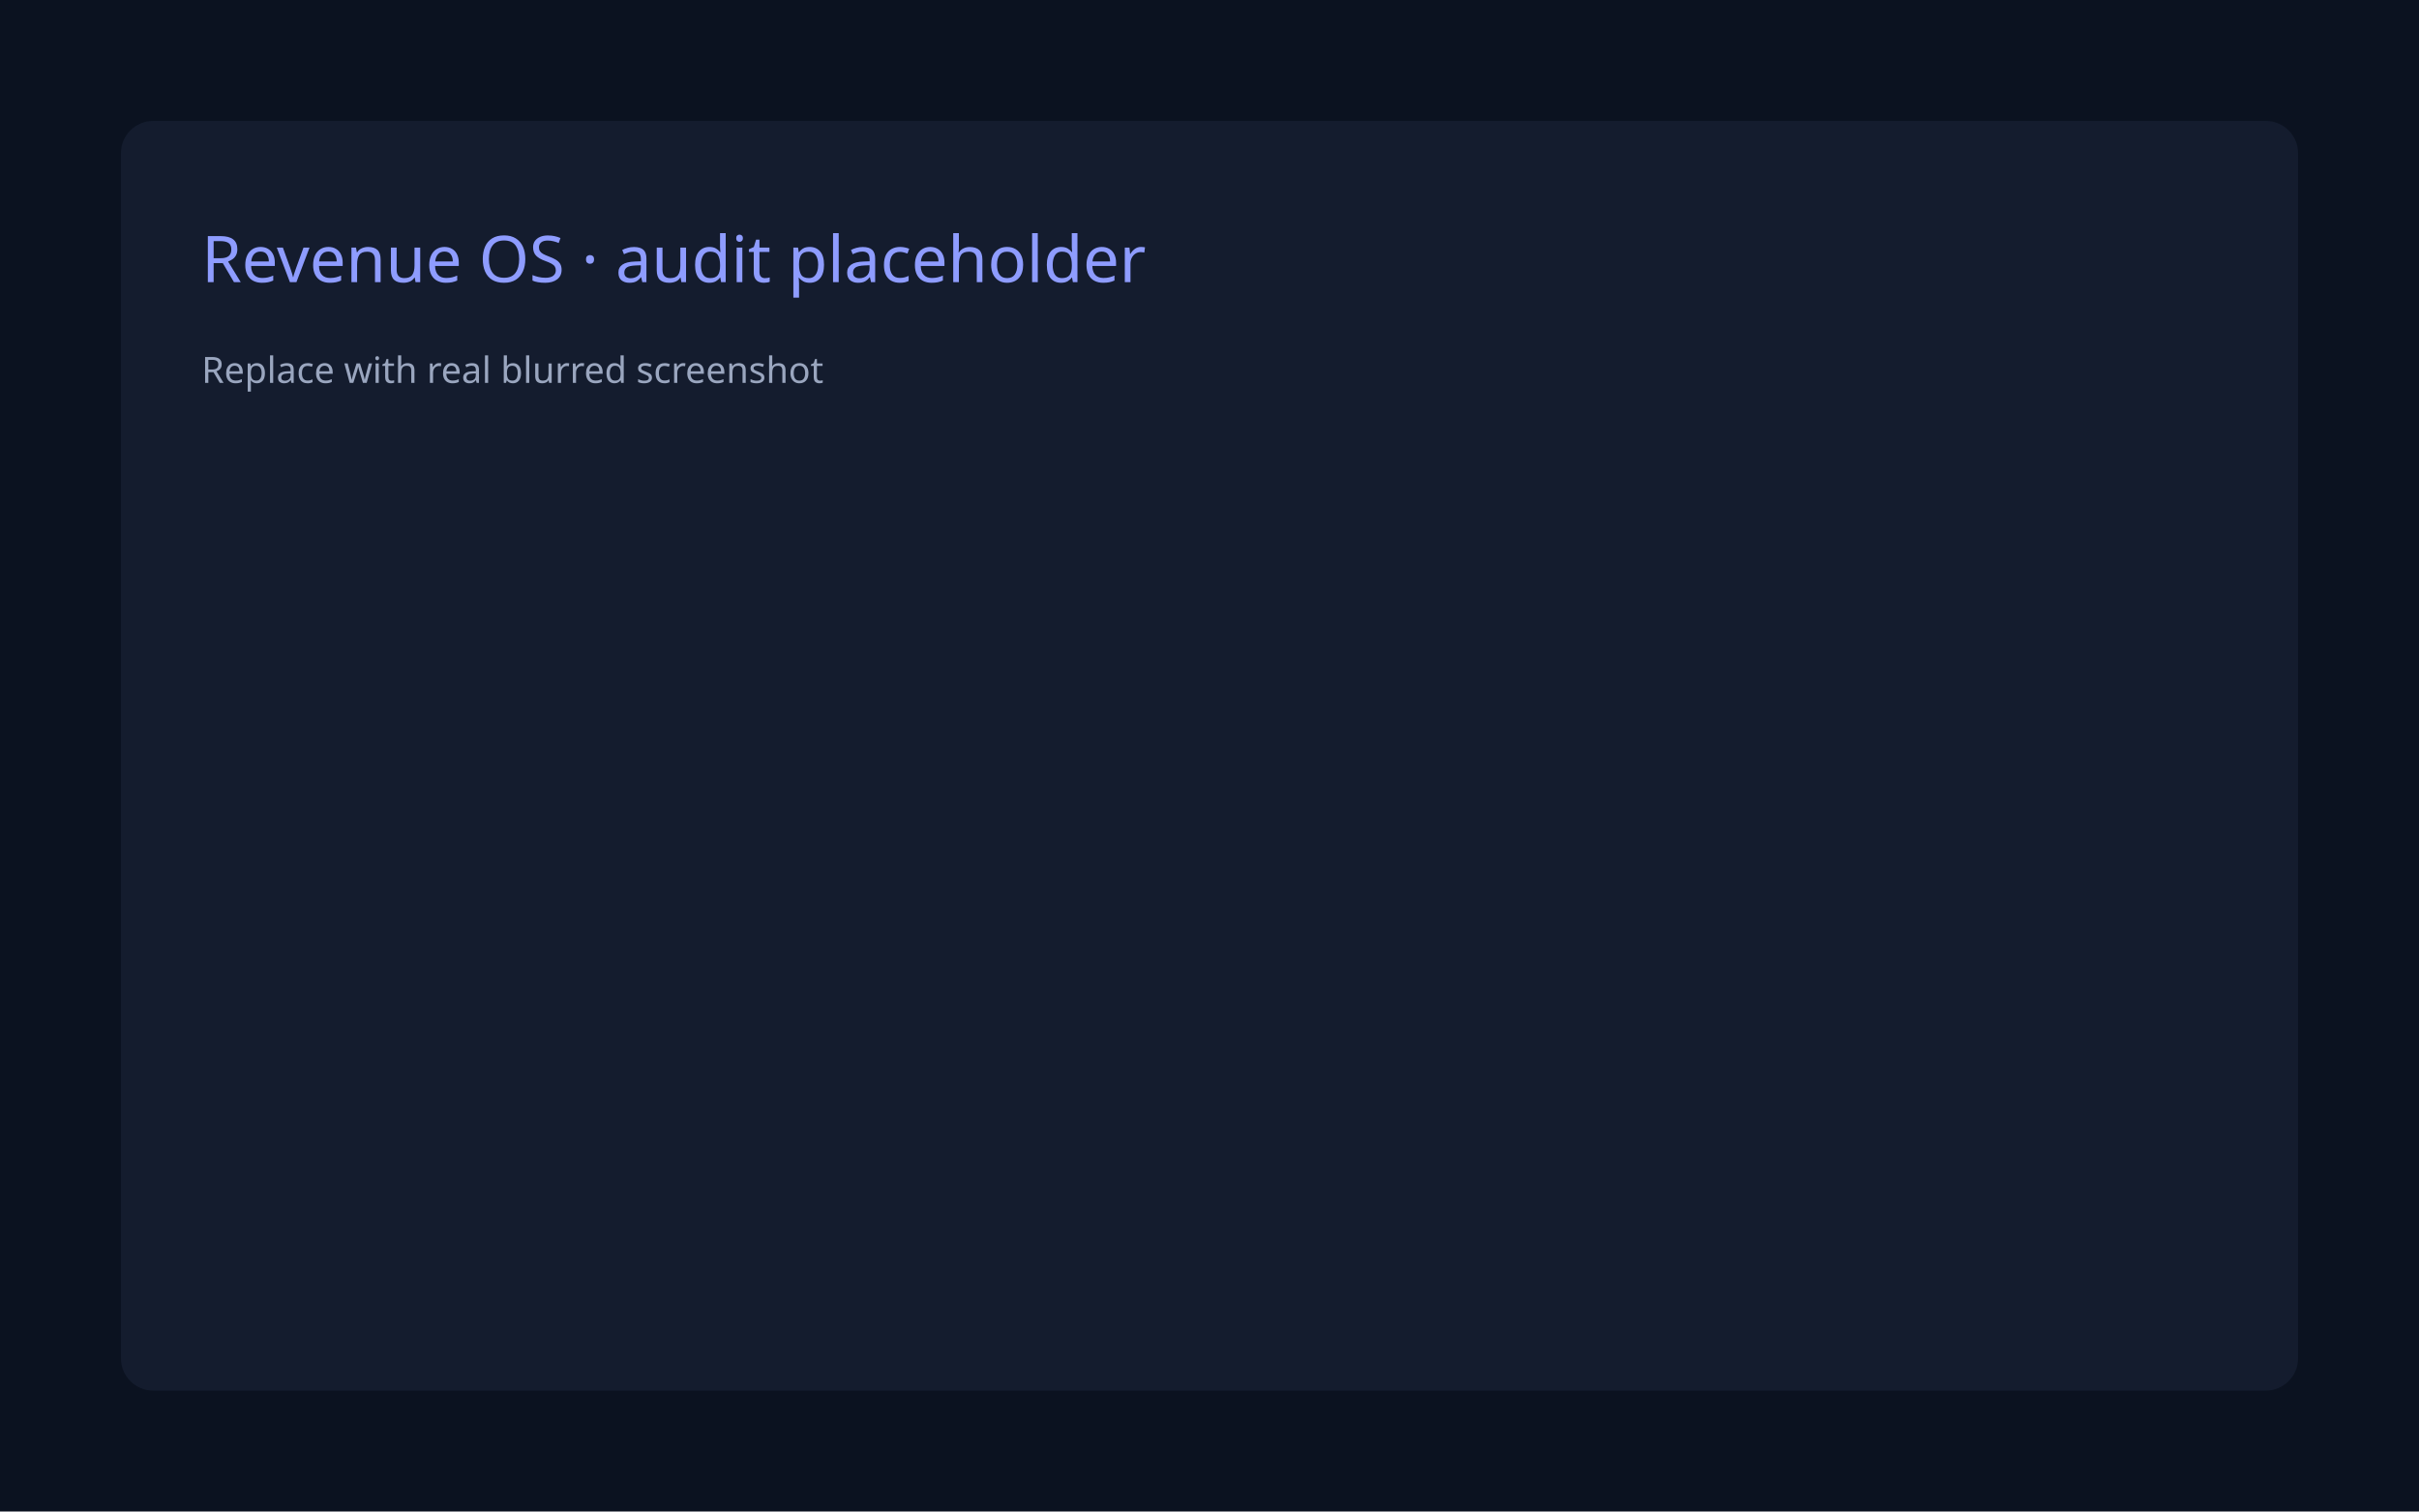
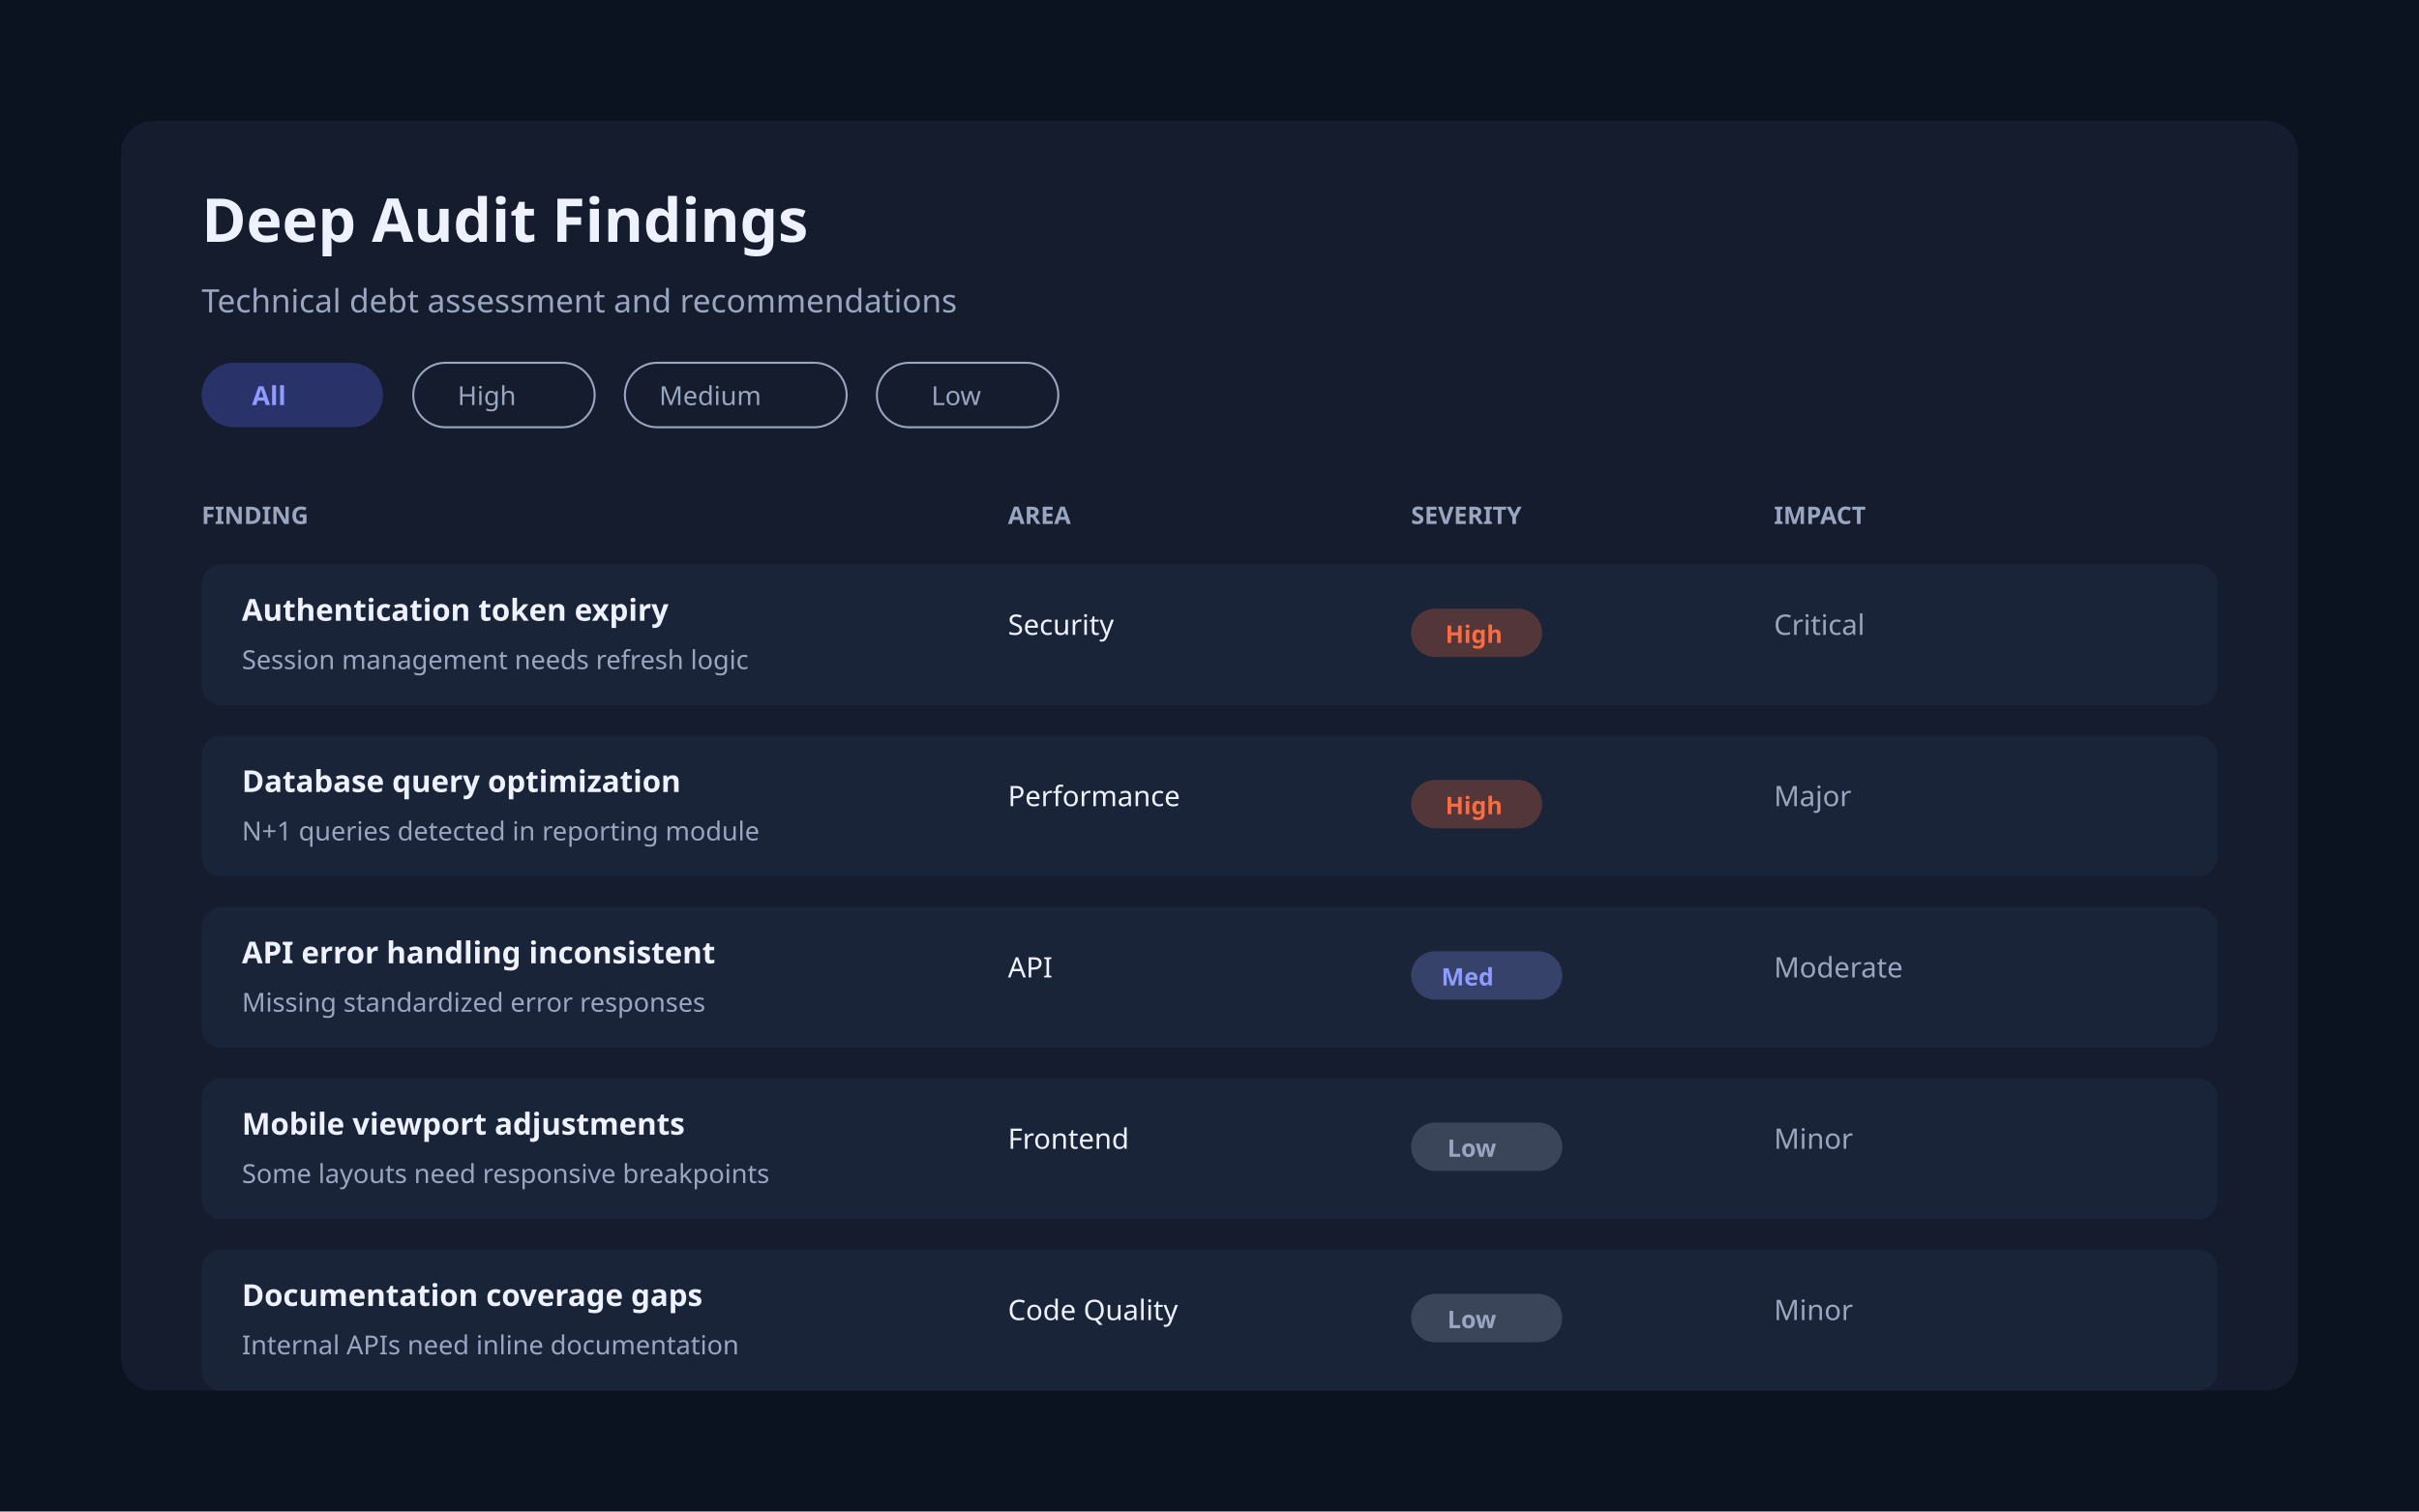
- <svg xmlns="http://www.w3.org/2000/svg" width="1200" height="750" viewBox="0 0 1200 750" role="img">
+ <svg xmlns="http://www.w3.org/2000/svg" width="1200" height="750" viewBox="0 0 1200 750" role="img" aria-label="Revenue OS Deep Audit">
  <rect width="1200" height="750" fill="#0B1220" />
  <rect x="60" y="60" width="1080" height="630" rx="16" fill="#141C2E" />
-   <text x="100" y="140" fill="#8E9CFF" font-family="system-ui,sans-serif" font-size="32">Revenue OS · audit placeholder</text>
-   <text x="100" y="190" fill="#9AA6BF" font-family="system-ui,sans-serif" font-size="18">Replace with real blurred screenshot</text>
+   <text x="100" y="120" fill="#EEF2FF" font-family="system-ui,sans-serif" font-size="30" font-weight="700">Deep Audit Findings</text>
+   <text x="100" y="155" fill="#9AA6BF" font-family="system-ui,sans-serif" font-size="16">Technical debt assessment and recommendations</text>
+   <rect x="100" y="180" width="90" height="32" rx="16" fill="#5B63F5" opacity="0.3" />
+   <text x="125" y="201" fill="#8E9CFF" font-family="system-ui,sans-serif" font-size="13" font-weight="600">All</text>
+   <rect x="205" y="180" width="90" height="32" rx="16" fill="transparent" stroke="#9AA6BF" stroke-width="1" />
+   <text x="227" y="201" fill="#9AA6BF" font-family="system-ui,sans-serif" font-size="13">High</text>
+   <rect x="310" y="180" width="110" height="32" rx="16" fill="transparent" stroke="#9AA6BF" stroke-width="1" />
+   <text x="327" y="201" fill="#9AA6BF" font-family="system-ui,sans-serif" font-size="13">Medium</text>
+   <rect x="435" y="180" width="90" height="32" rx="16" fill="transparent" stroke="#9AA6BF" stroke-width="1" />
+   <text x="462" y="201" fill="#9AA6BF" font-family="system-ui,sans-serif" font-size="13">Low</text>
+   <text x="100" y="260" fill="#9AA6BF" font-family="system-ui,sans-serif" font-size="12" font-weight="700">FINDING</text>
+   <text x="500" y="260" fill="#9AA6BF" font-family="system-ui,sans-serif" font-size="12" font-weight="700">AREA</text>
+   <text x="700" y="260" fill="#9AA6BF" font-family="system-ui,sans-serif" font-size="12" font-weight="700">SEVERITY</text>
+   <text x="880" y="260" fill="#9AA6BF" font-family="system-ui,sans-serif" font-size="12" font-weight="700">IMPACT</text>
+   <rect x="100" y="280" width="1000" height="70" rx="10" fill="#1A2438" />
+   <text x="120" y="308" fill="#EEF2FF" font-family="system-ui,sans-serif" font-size="15" font-weight="600">Authentication token expiry</text>
+   <text x="120" y="332" fill="#9AA6BF" font-family="system-ui,sans-serif" font-size="13">Session management needs refresh logic</text>
+   <text x="500" y="315" fill="#EEF2FF" font-family="system-ui,sans-serif" font-size="14">Security</text>
+   <rect x="700" y="302" width="65" height="24" rx="12" fill="#FF6B3D" opacity="0.25" />
+   <text x="717" y="319" fill="#FF6B3D" font-family="system-ui,sans-serif" font-size="12" font-weight="700">High</text>
+   <text x="880" y="315" fill="#9AA6BF" font-family="system-ui,sans-serif" font-size="14">Critical</text>
+   <rect x="100" y="365" width="1000" height="70" rx="10" fill="#1A2438" />
+   <text x="120" y="393" fill="#EEF2FF" font-family="system-ui,sans-serif" font-size="15" font-weight="600">Database query optimization</text>
+   <text x="120" y="417" fill="#9AA6BF" font-family="system-ui,sans-serif" font-size="13">N+1 queries detected in reporting module</text>
+   <text x="500" y="400" fill="#EEF2FF" font-family="system-ui,sans-serif" font-size="14">Performance</text>
+   <rect x="700" y="387" width="65" height="24" rx="12" fill="#FF6B3D" opacity="0.25" />
+   <text x="717" y="404" fill="#FF6B3D" font-family="system-ui,sans-serif" font-size="12" font-weight="700">High</text>
+   <text x="880" y="400" fill="#9AA6BF" font-family="system-ui,sans-serif" font-size="14">Major</text>
+   <rect x="100" y="450" width="1000" height="70" rx="10" fill="#1A2438" />
+   <text x="120" y="478" fill="#EEF2FF" font-family="system-ui,sans-serif" font-size="15" font-weight="600">API error handling inconsistent</text>
+   <text x="120" y="502" fill="#9AA6BF" font-family="system-ui,sans-serif" font-size="13">Missing standardized error responses</text>
+   <text x="500" y="485" fill="#EEF2FF" font-family="system-ui,sans-serif" font-size="14">API</text>
+   <rect x="700" y="472" width="75" height="24" rx="12" fill="#8E9CFF" opacity="0.25" />
+   <text x="715" y="489" fill="#8E9CFF" font-family="system-ui,sans-serif" font-size="12" font-weight="700">Med</text>
+   <text x="880" y="485" fill="#9AA6BF" font-family="system-ui,sans-serif" font-size="14">Moderate</text>
+   <rect x="100" y="535" width="1000" height="70" rx="10" fill="#1A2438" />
+   <text x="120" y="563" fill="#EEF2FF" font-family="system-ui,sans-serif" font-size="15" font-weight="600">Mobile viewport adjustments</text>
+   <text x="120" y="587" fill="#9AA6BF" font-family="system-ui,sans-serif" font-size="13">Some layouts need responsive breakpoints</text>
+   <text x="500" y="570" fill="#EEF2FF" font-family="system-ui,sans-serif" font-size="14">Frontend</text>
+   <rect x="700" y="557" width="75" height="24" rx="12" fill="#9AA6BF" opacity="0.25" />
+   <text x="718" y="574" fill="#9AA6BF" font-family="system-ui,sans-serif" font-size="12" font-weight="700">Low</text>
+   <text x="880" y="570" fill="#9AA6BF" font-family="system-ui,sans-serif" font-size="14">Minor</text>
+   <rect x="100" y="620" width="1000" height="70" rx="10" fill="#1A2438" />
+   <text x="120" y="648" fill="#EEF2FF" font-family="system-ui,sans-serif" font-size="15" font-weight="600">Documentation coverage gaps</text>
+   <text x="120" y="672" fill="#9AA6BF" font-family="system-ui,sans-serif" font-size="13">Internal APIs need inline documentation</text>
+   <text x="500" y="655" fill="#EEF2FF" font-family="system-ui,sans-serif" font-size="14">Code Quality</text>
+   <rect x="700" y="642" width="75" height="24" rx="12" fill="#9AA6BF" opacity="0.25" />
+   <text x="718" y="659" fill="#9AA6BF" font-family="system-ui,sans-serif" font-size="12" font-weight="700">Low</text>
+   <text x="880" y="655" fill="#9AA6BF" font-family="system-ui,sans-serif" font-size="14">Minor</text>
</svg>
